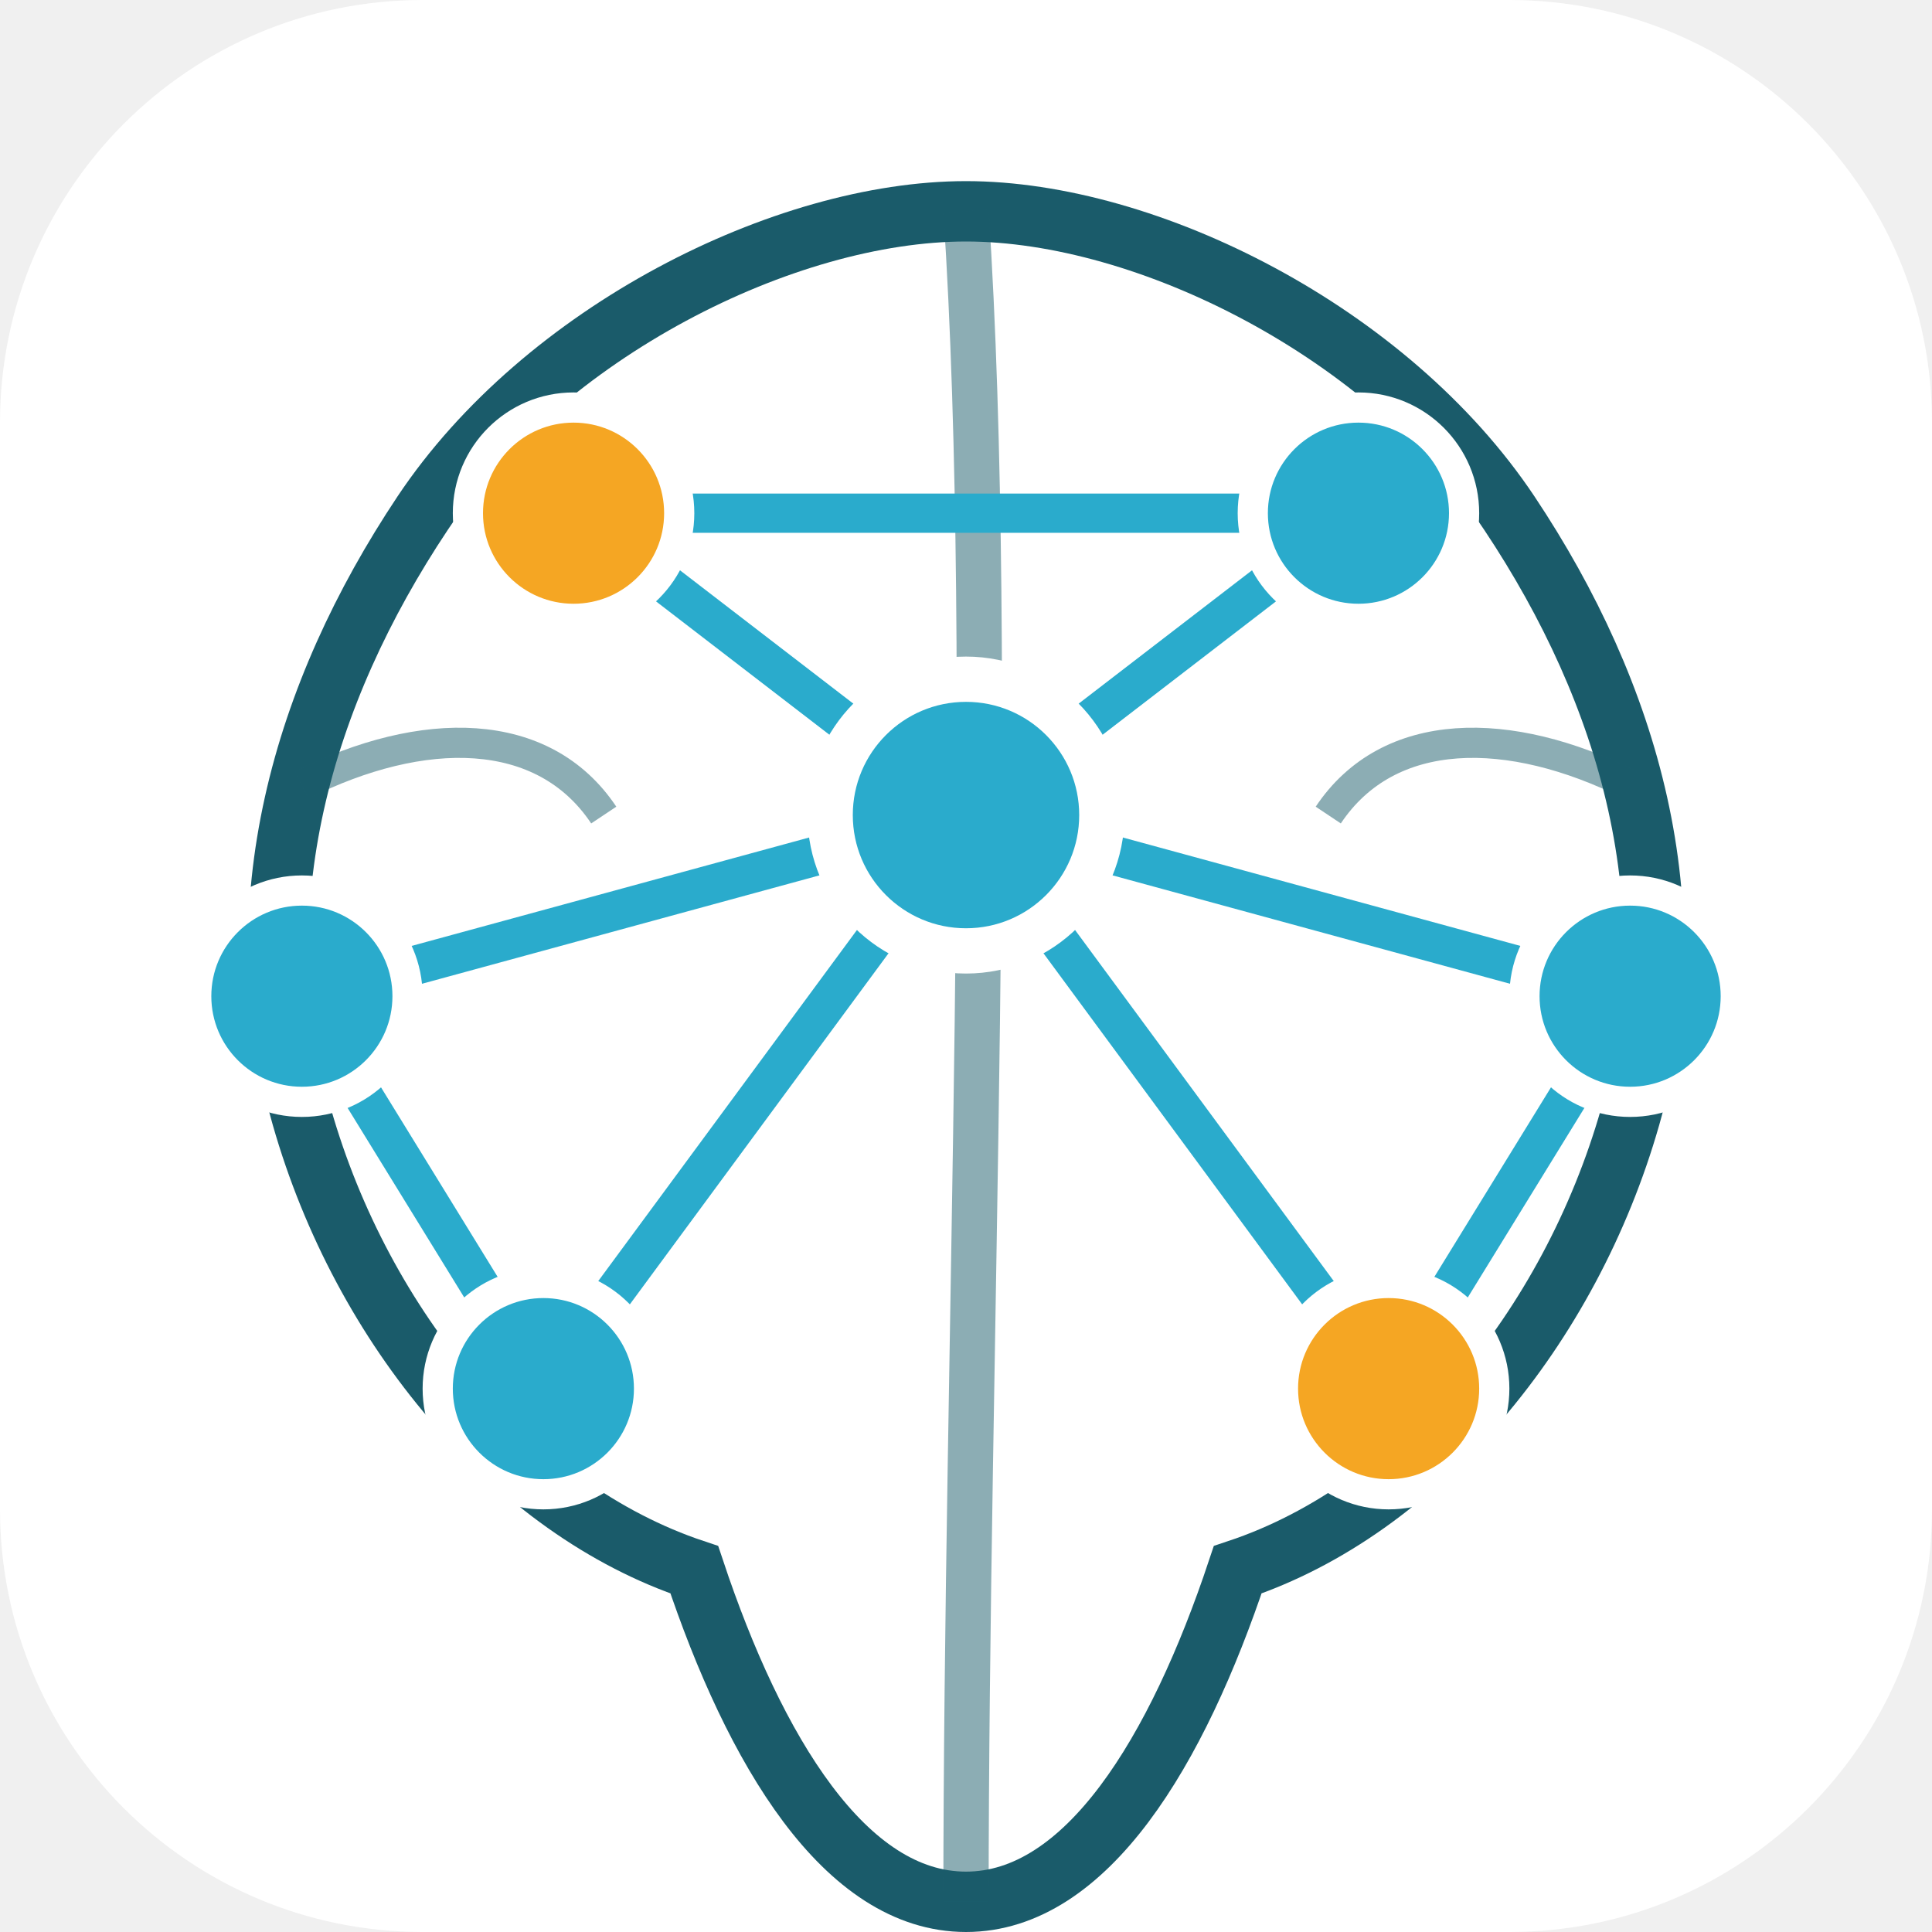
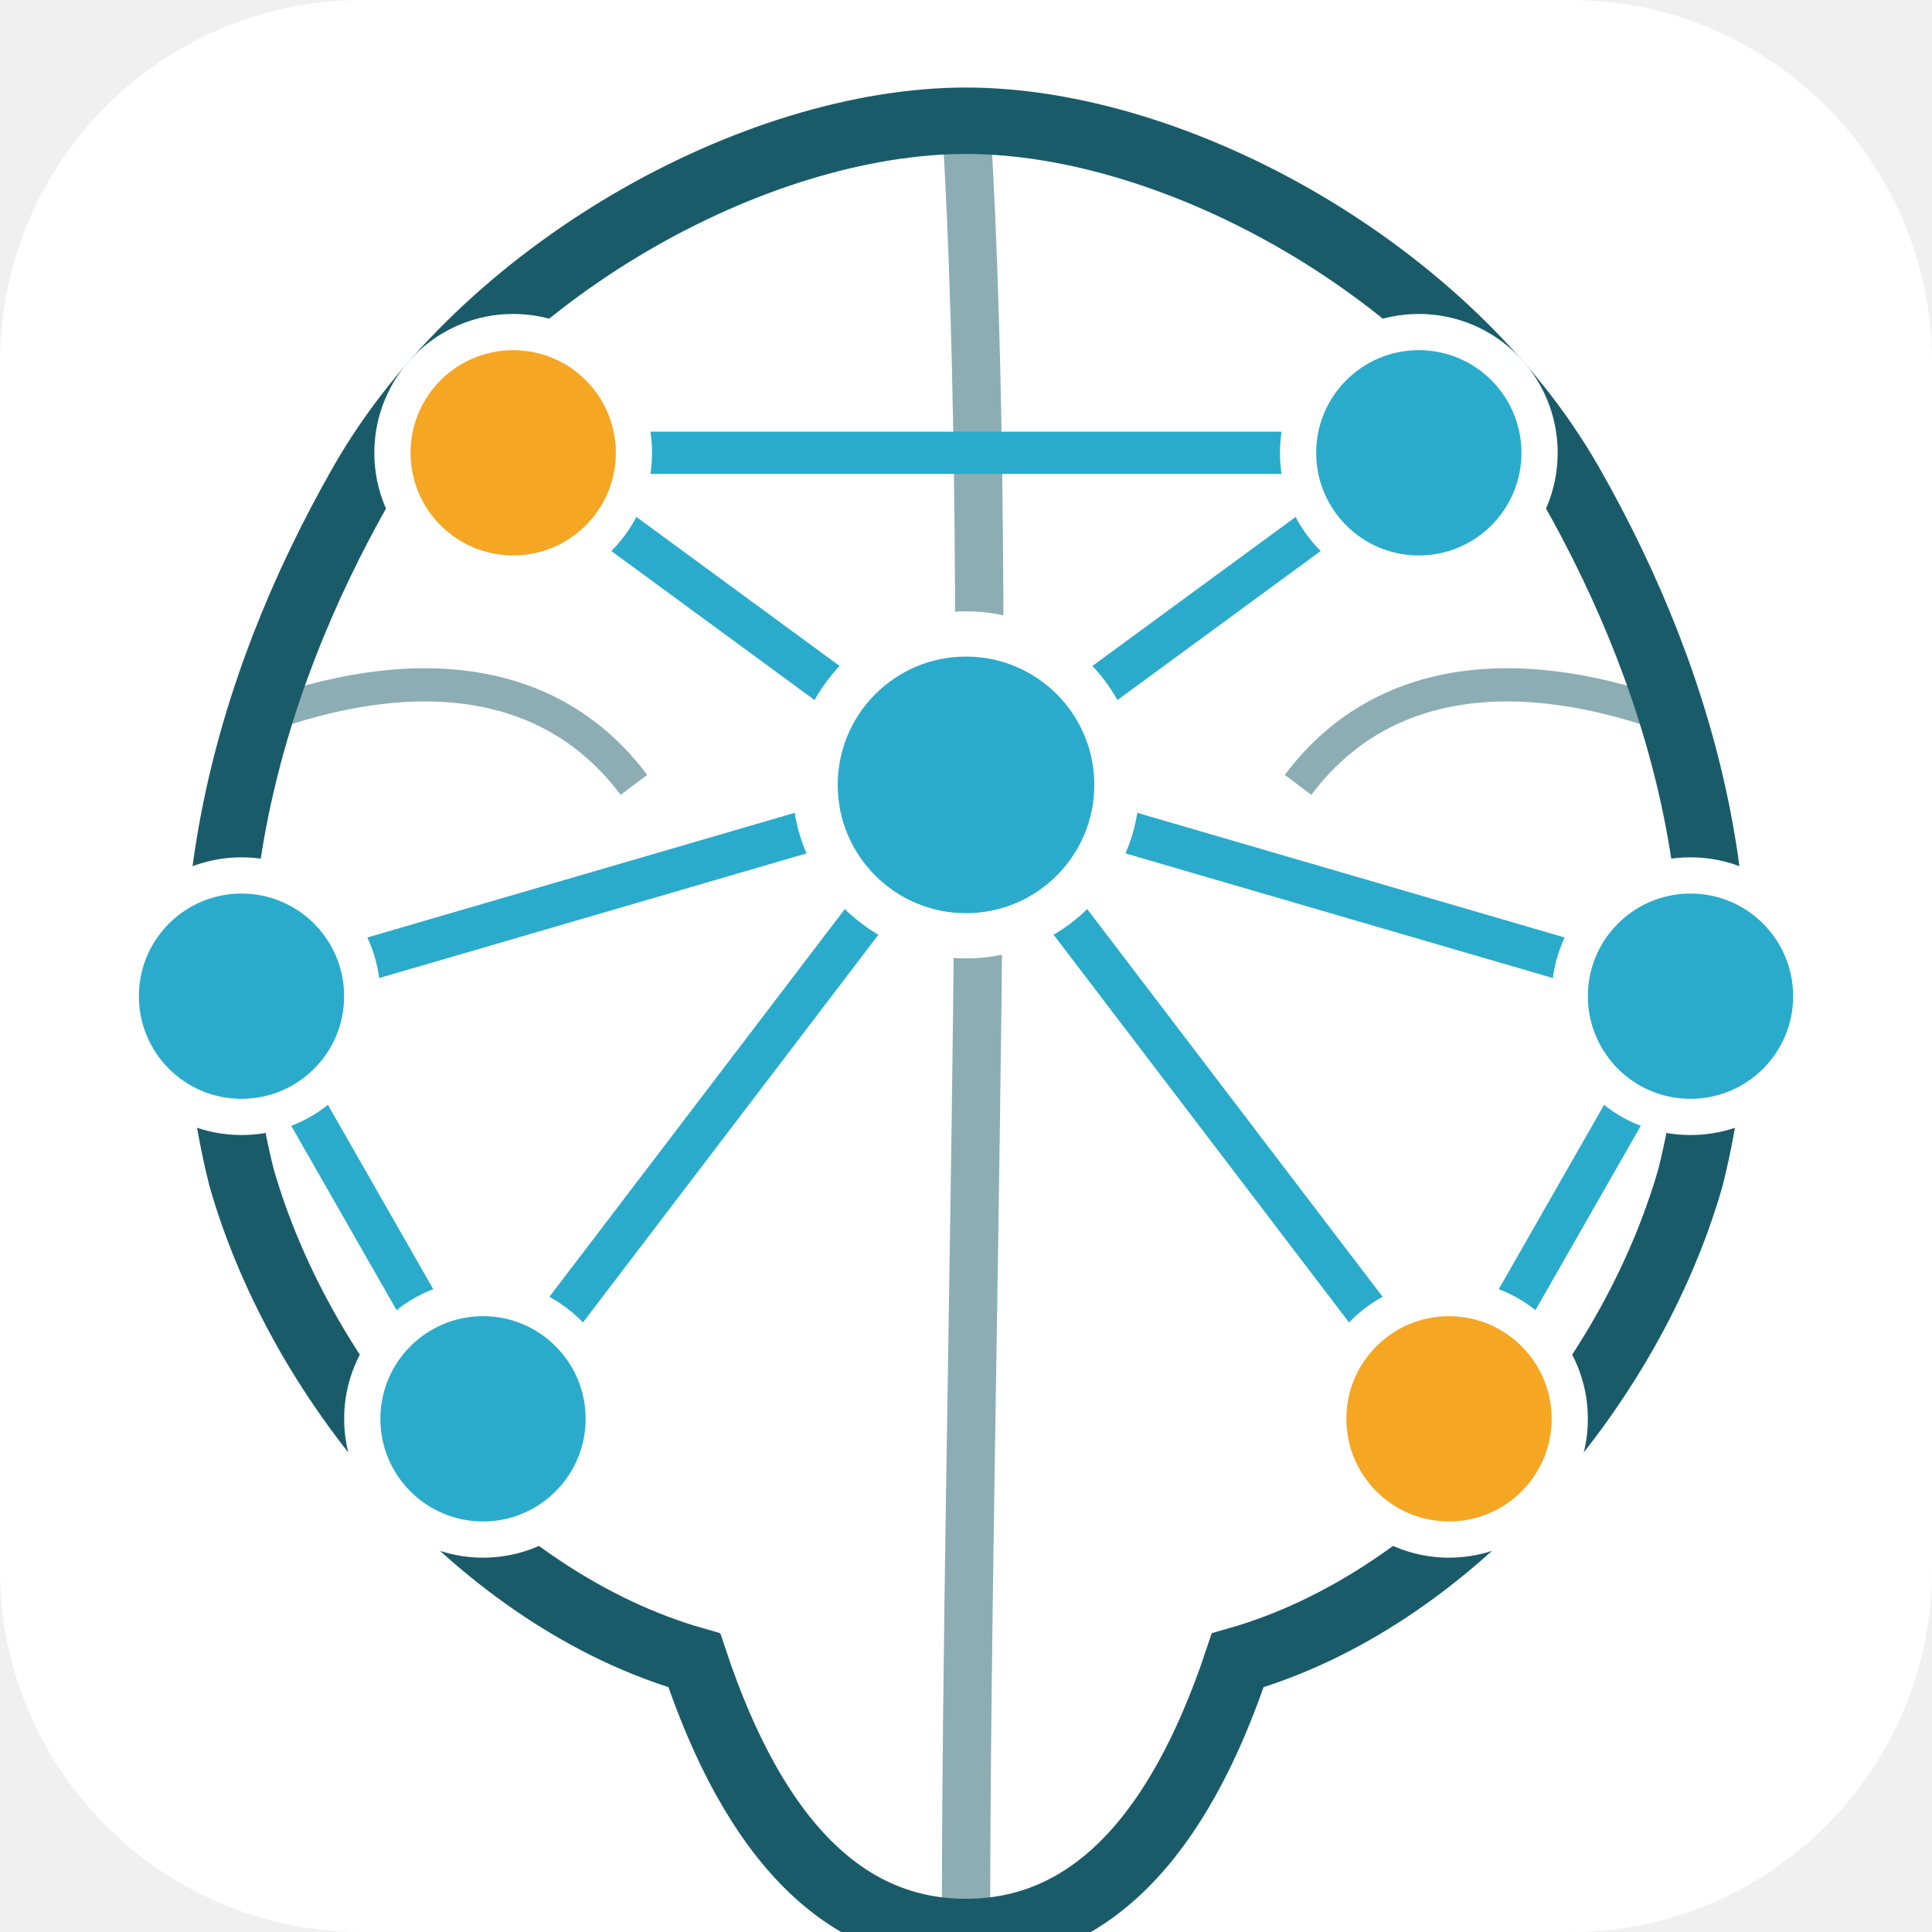
<svg xmlns="http://www.w3.org/2000/svg" width="64" height="64" viewBox="0 0 64 64">
-   <rect width="64" height="64" rx="14" fill="white" />
-   <path d="     M 32,7     C 26,7 18,11 14,17     C 10,23 8,30 10,37     C 12,44 17,50 23,52     C 25,58 28,63 32,63     C 36,63 39,58 41,52     C 47,50 52,44 54,37     C 56,30 54,23 50,17     C 46,11 38,7 32,7 Z   " fill="none" stroke="#1A5B6A" stroke-width="2" />
-   <path d="M 32,7 C 33,22 32,45 32,63" fill="none" stroke="#1A5B6A" stroke-width="1.5" opacity="0.5" />
-   <path d="M 10,26 C 14,24 18,24 20,27" fill="none" stroke="#1A5B6A" stroke-width="1" opacity="0.5" />
-   <path d="M 54,26 C 50,24 46,24 44,27" fill="none" stroke="#1A5B6A" stroke-width="1" opacity="0.5" />
-   <g stroke="#2AABCC" stroke-width="1.3">
-     <line x1="19" y1="17" x2="32" y2="27" />
-     <line x1="45" y1="17" x2="32" y2="27" />
-     <line x1="10" y1="33" x2="32" y2="27" />
-     <line x1="54" y1="33" x2="32" y2="27" />
-     <line x1="18" y1="46" x2="32" y2="27" />
-     <line x1="46" y1="46" x2="32" y2="27" />
-     <line x1="19" y1="17" x2="45" y2="17" />
-     <line x1="10" y1="33" x2="18" y2="46" />
-     <line x1="54" y1="33" x2="46" y2="46" />
+   <rect width="64" height="64" rx="12" fill="white" />
+   <path d="     M 32,4     C 25,4 16,9 12,16     C 8,23 6,31 8,39     C 10,46 16,53 23,55     C 25,61 28,64 32,64     C 36,64 39,61 41,55     C 48,53 54,46 56,39     C 58,31 56,23 52,16     C 48,9 39,4 32,4 Z   " fill="none" stroke="#1A5B6A" stroke-width="2.2" />
+   <path d="M 32,4 C 33,20 32,46 32,64" fill="none" stroke="#1A5B6A" stroke-width="1.6" opacity="0.5" />
+   <path d="M 8,24 C 13,22 18,22 21,26" fill="none" stroke="#1A5B6A" stroke-width="1.1" opacity="0.5" />
+   <path d="M 56,24 C 51,22 46,22 43,26" fill="none" stroke="#1A5B6A" stroke-width="1.1" opacity="0.5" />
+   <g stroke="#2AABCC" stroke-width="1.4">
+     <line x1="17" y1="15" x2="32" y2="26" />
+     <line x1="47" y1="15" x2="32" y2="26" />
+     <line x1="8" y1="33" x2="32" y2="26" />
+     <line x1="56" y1="33" x2="32" y2="26" />
+     <line x1="16" y1="47" x2="32" y2="26" />
+     <line x1="48" y1="47" x2="32" y2="26" />
+     <line x1="17" y1="15" x2="47" y2="15" />
+     <line x1="8" y1="33" x2="16" y2="47" />
+     <line x1="56" y1="33" x2="48" y2="47" />
  </g>
-   <circle cx="19" cy="17" r="3.5" fill="#F5A623" stroke="white" stroke-width="1" />
-   <circle cx="45" cy="17" r="3.5" fill="#2AABCC" stroke="white" stroke-width="1" />
-   <circle cx="10" cy="33" r="3.5" fill="#2AABCC" stroke="white" stroke-width="1" />
-   <circle cx="32" cy="27" r="4.5" fill="#2AABCC" stroke="white" stroke-width="1.5" />
-   <circle cx="54" cy="33" r="3.5" fill="#2AABCC" stroke="white" stroke-width="1" />
-   <circle cx="18" cy="46" r="3.5" fill="#2AABCC" stroke="white" stroke-width="1" />
-   <circle cx="46" cy="46" r="3.5" fill="#F5A623" stroke="white" stroke-width="1" />
+   <circle cx="17" cy="15" r="4" fill="#F5A623" stroke="white" stroke-width="1.2" />
+   <circle cx="47" cy="15" r="4" fill="#2AABCC" stroke="white" stroke-width="1.2" />
+   <circle cx="8" cy="33" r="4" fill="#2AABCC" stroke="white" stroke-width="1.2" />
+   <circle cx="32" cy="26" r="5" fill="#2AABCC" stroke="white" stroke-width="1.5" />
+   <circle cx="56" cy="33" r="4" fill="#2AABCC" stroke="white" stroke-width="1.2" />
+   <circle cx="16" cy="47" r="4" fill="#2AABCC" stroke="white" stroke-width="1.2" />
+   <circle cx="48" cy="47" r="4" fill="#F5A623" stroke="white" stroke-width="1.2" />
</svg>
